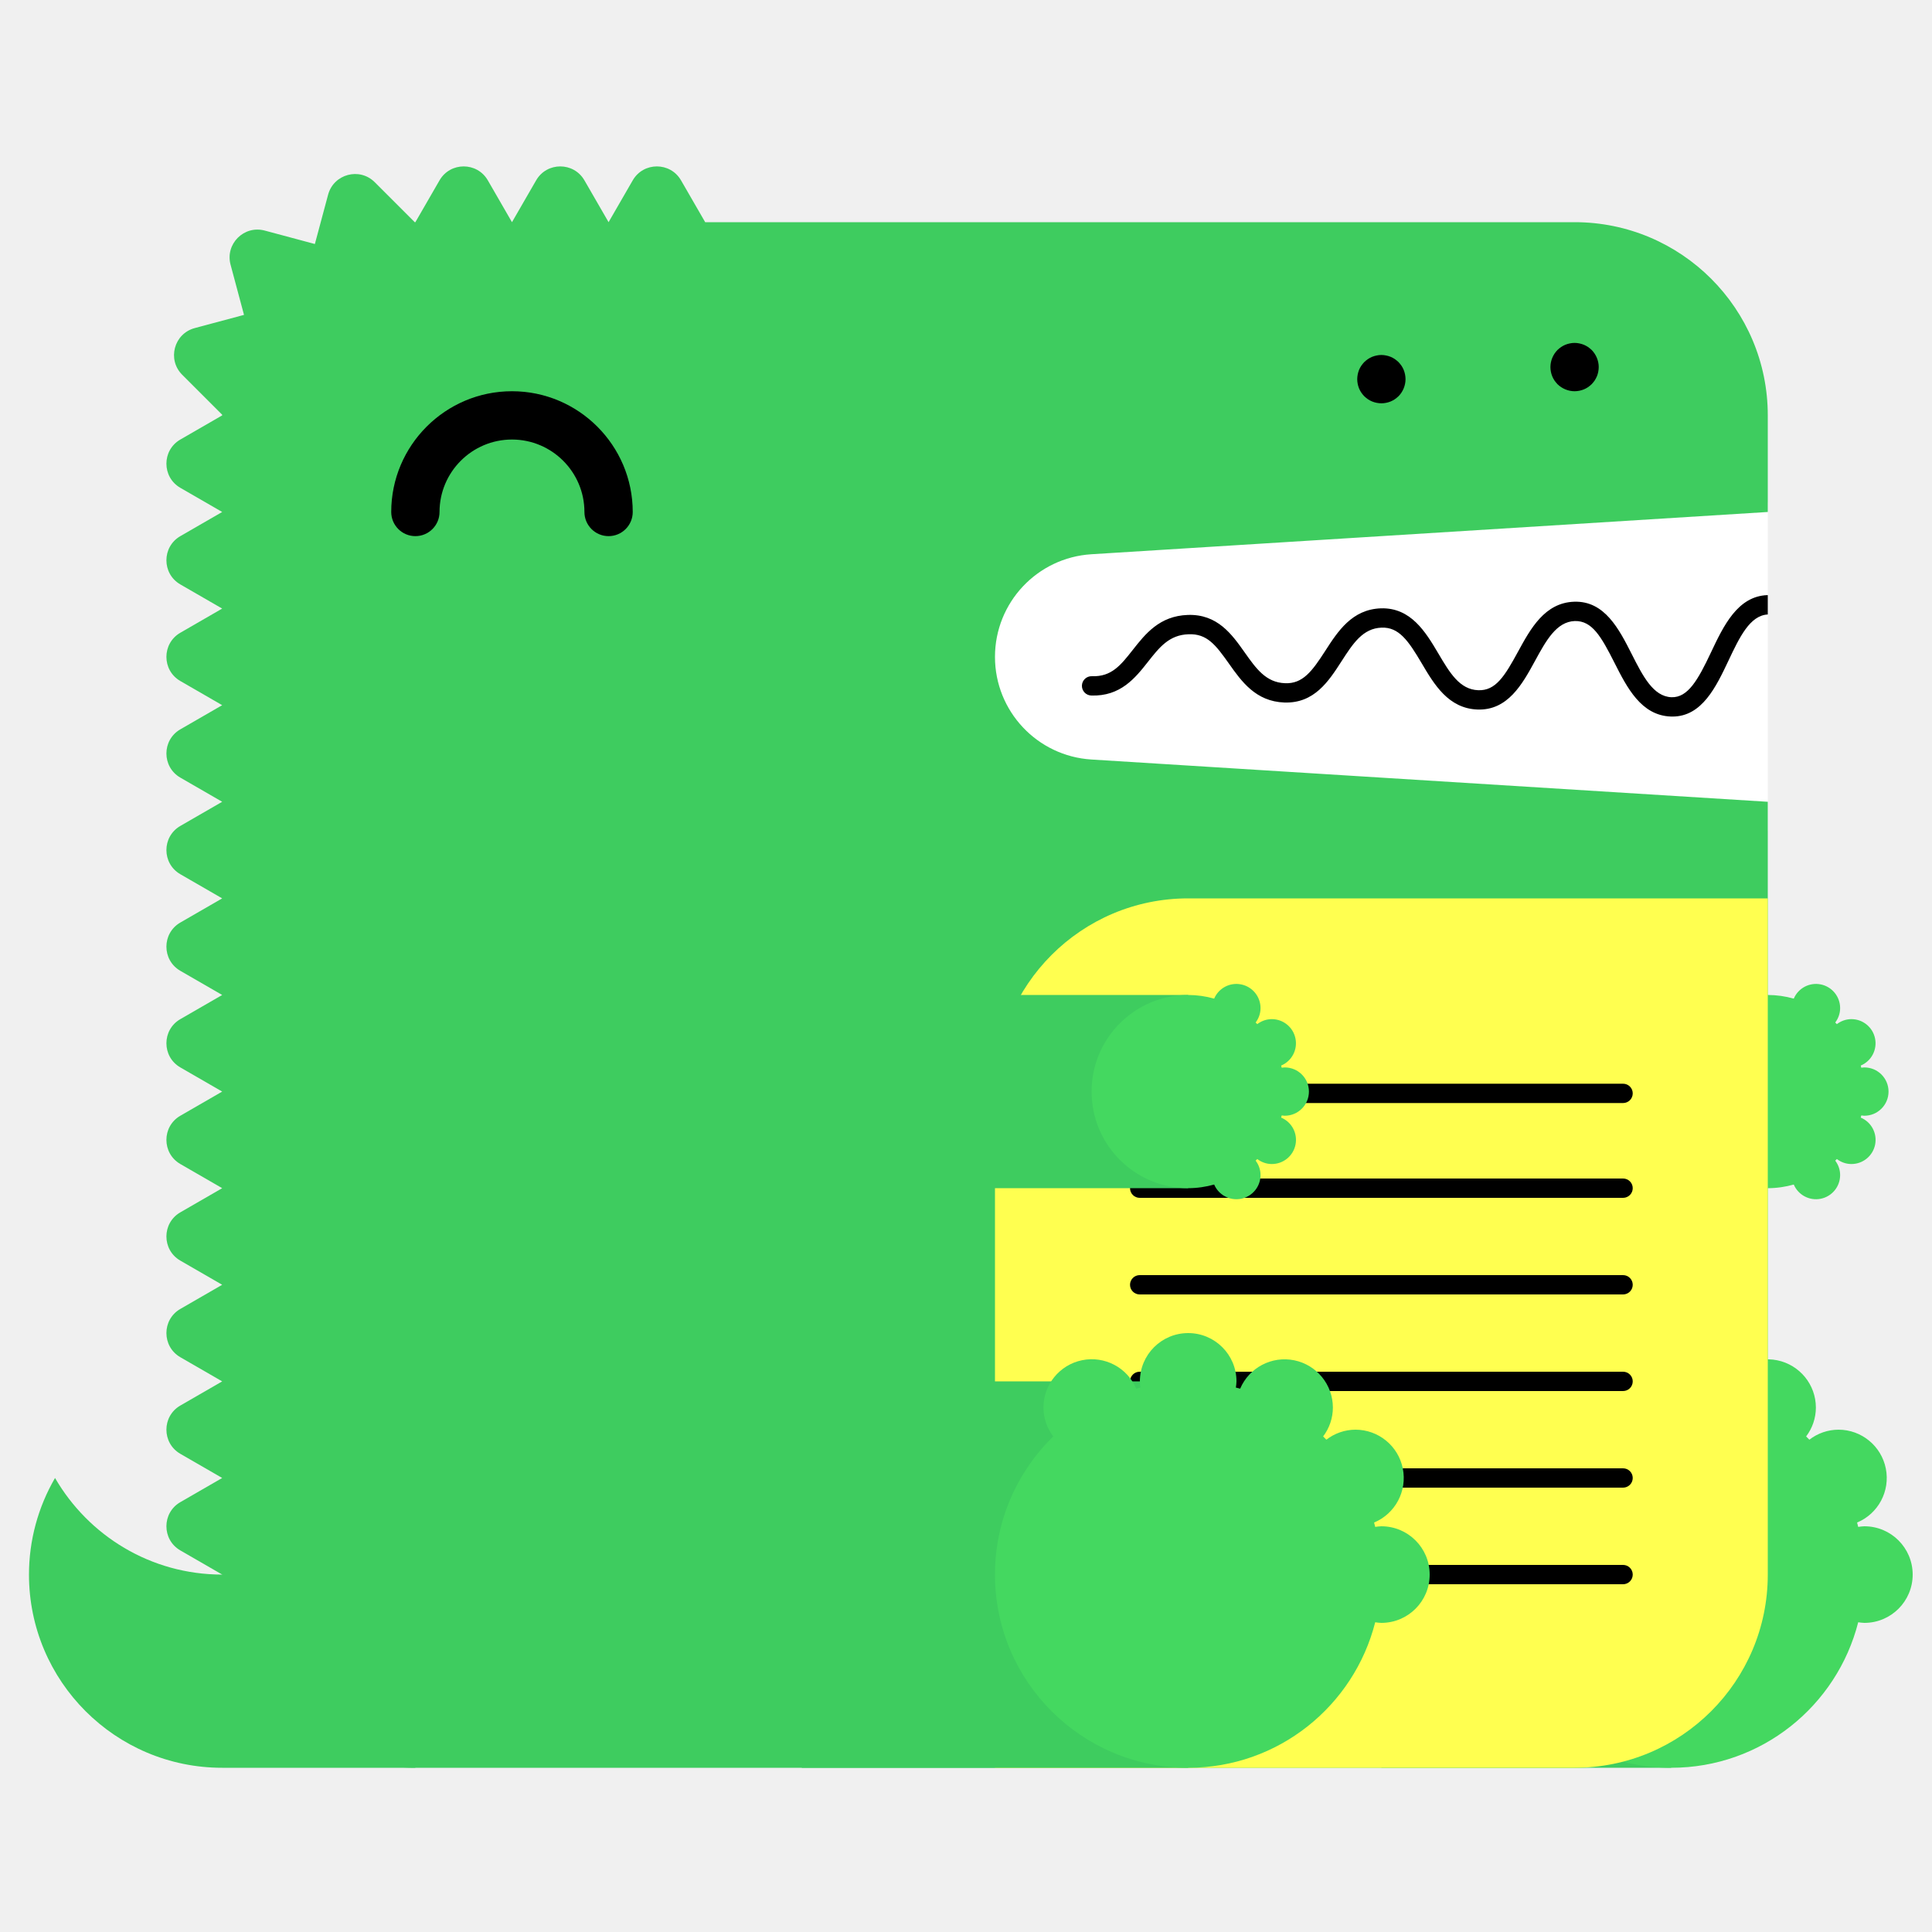
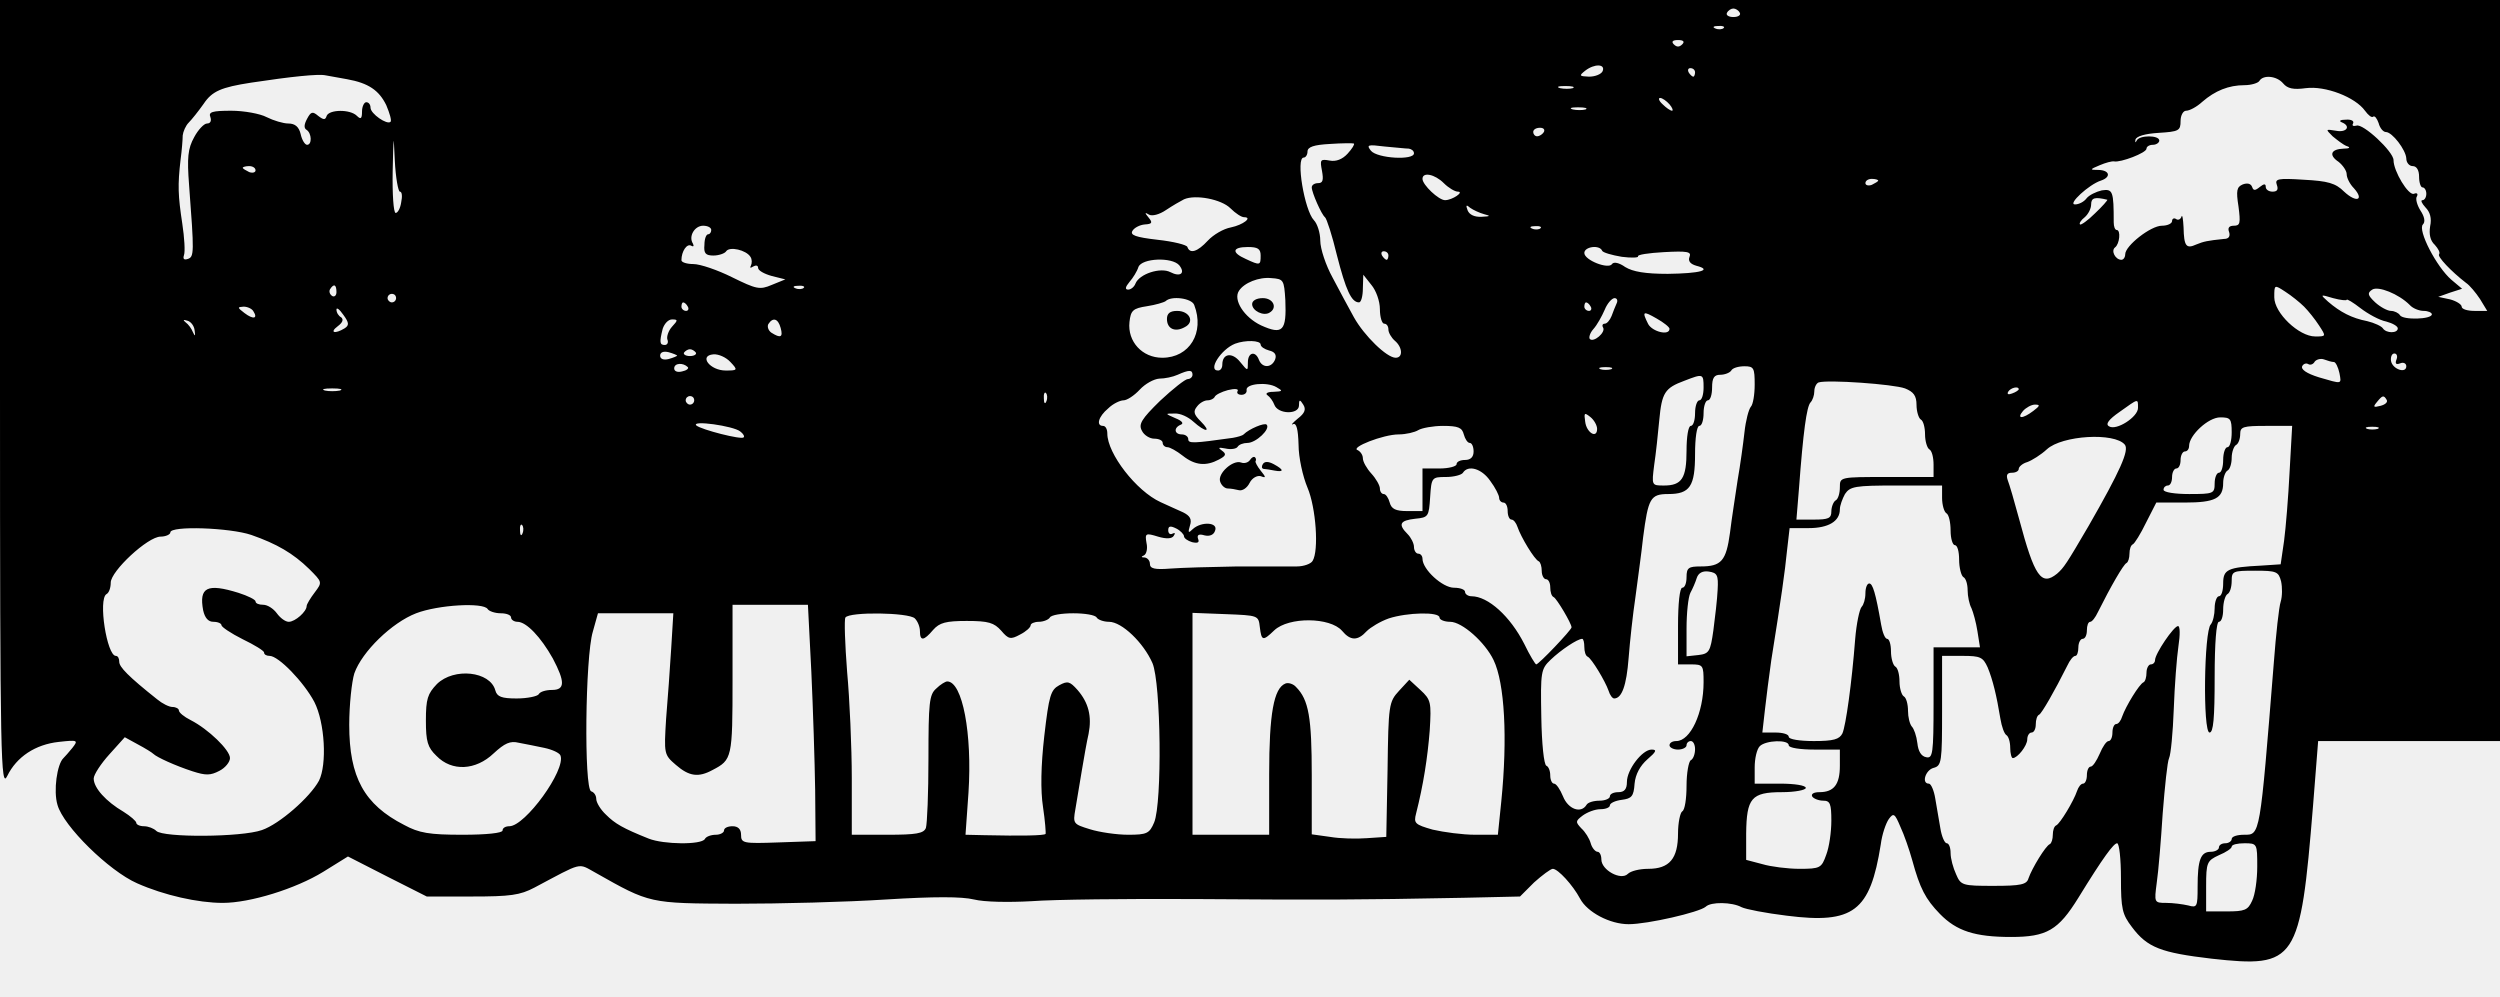
- <svg xmlns="http://www.w3.org/2000/svg" width="200" height="200" viewBox="0 0 200 200">
-   <g fill="none" fill-rule="evenodd">
-     <path fill="#FFF" d="M99 52h84v34H99z" />
-     <path d="M23 163c-7.398 0-13.843-4.027-17.303-10A19.886 19.886 0 0 0 3 163c0 11.046 8.954 20 20 20h20v-20H23z" fill="#3ECC5F" />
-     <path d="M112.98 57.376L183 53V43c0-11.046-8.954-20-20-20H73l-2.5-4.33c-1.112-1.925-3.889-1.925-5 0L63 23l-2.5-4.33c-1.111-1.925-3.889-1.925-5 0L53 23l-2.5-4.33c-1.111-1.925-3.889-1.925-5 0L43 23c-.022 0-.042.003-.065.003l-4.142-4.141c-1.57-1.571-4.252-.853-4.828 1.294l-1.369 5.104-5.192-1.392c-2.148-.575-4.111 1.389-3.535 3.536l1.39 5.193-5.102 1.367c-2.148.576-2.867 3.259-1.296 4.83l4.142 4.142c0 .021-.003.042-.003.064l-4.33 2.5c-1.925 1.111-1.925 3.889 0 5L23 53l-4.33 2.5c-1.925 1.111-1.925 3.889 0 5L23 63l-4.33 2.5c-1.925 1.111-1.925 3.889 0 5L23 73l-4.33 2.5c-1.925 1.111-1.925 3.889 0 5L23 83l-4.33 2.5c-1.925 1.111-1.925 3.889 0 5L23 93l-4.33 2.5c-1.925 1.111-1.925 3.889 0 5L23 103l-4.33 2.5c-1.925 1.111-1.925 3.889 0 5L23 113l-4.33 2.5c-1.925 1.111-1.925 3.889 0 5L23 123l-4.33 2.5c-1.925 1.111-1.925 3.889 0 5L23 133l-4.33 2.5c-1.925 1.111-1.925 3.889 0 5L23 143l-4.33 2.5c-1.925 1.111-1.925 3.889 0 5L23 153l-4.33 2.5c-1.925 1.111-1.925 3.889 0 5L23 163c0 11.046 8.954 20 20 20h120c11.046 0 20-8.954 20-20V83l-70.02-4.376A10.645 10.645 0 0 1 103 68c0-5.621 4.37-10.273 9.98-10.624" fill="#3ECC5F" />
-     <path fill="#3ECC5F" d="M143 183h30v-40h-30z" />
-     <path d="M193 158c-.219 0-.428.037-.639.064-.038-.15-.074-.301-.116-.451A5 5 0 0 0 190.32 148a4.96 4.96 0 0 0-3.016 1.036 26.531 26.531 0 0 0-.335-.336 4.955 4.955 0 0 0 1.011-2.987 5 5 0 0 0-9.599-1.959c-.148-.042-.297-.077-.445-.115.027-.211.064-.42.064-.639a5 5 0 0 0-5-5 5 5 0 0 0-5 5c0 .219.037.428.064.639-.148.038-.297.073-.445.115a4.998 4.998 0 0 0-9.599 1.959c0 1.125.384 2.151 1.011 2.987-3.717 3.632-6.031 8.693-6.031 14.3 0 11.046 8.954 20 20 20 9.339 0 17.16-6.41 19.361-15.064.211.027.42.064.639.064a5 5 0 0 0 5-5 5 5 0 0 0-5-5" fill="#44D860" />
-     <path fill="#3ECC5F" d="M153 123h30v-20h-30z" />
-     <path d="M193 115.5a2.5 2.5 0 1 0 0-5c-.109 0-.214.019-.319.032-.02-.075-.037-.15-.058-.225a2.501 2.501 0 0 0-.963-4.807c-.569 0-1.088.197-1.508.518a6.653 6.653 0 0 0-.168-.168c.314-.417.506-.931.506-1.494a2.5 2.5 0 0 0-4.8-.979A9.987 9.987 0 0 0 183 103c-5.522 0-10 4.478-10 10s4.478 10 10 10c.934 0 1.833-.138 2.69-.377a2.5 2.5 0 0 0 4.8-.979c0-.563-.192-1.077-.506-1.494.057-.055.113-.111.168-.168.42.321.939.518 1.508.518a2.5 2.5 0 0 0 .963-4.807c.021-.074.038-.15.058-.225.105.013.21.032.319.032" fill="#44D860" />
-     <path d="M63 55.5a2.5 2.5 0 0 1-2.5-2.5c0-4.136-3.364-7.5-7.5-7.5s-7.5 3.364-7.5 7.5a2.5 2.5 0 1 1-5 0c0-6.893 5.607-12.5 12.5-12.5S65.5 46.107 65.5 53a2.5 2.5 0 0 1-2.5 2.5" fill="#000" />
-     <path d="M103 183h60c11.046 0 20-8.954 20-20V93h-60c-11.046 0-20 8.954-20 20v70z" fill="#FFFF50" />
-     <path d="M168.02 124h-50.04a1 1 0 1 1 0-2h50.04a1 1 0 1 1 0 2m0 20h-50.04a1 1 0 1 1 0-2h50.04a1 1 0 1 1 0 2m0 20h-50.04a1 1 0 1 1 0-2h50.04a1 1 0 1 1 0 2m0-49.814h-50.04a1 1 0 1 1 0-2h50.04a1 1 0 1 1 0 2m0 19.814h-50.04a1 1 0 1 1 0-2h50.04a1 1 0 1 1 0 2m0 20h-50.04a1 1 0 1 1 0-2h50.04a1 1 0 1 1 0 2M183 61.611c-.012 0-.022-.006-.034-.005-3.09.105-4.552 3.196-5.842 5.923-1.346 2.85-2.387 4.703-4.093 4.647-1.889-.068-2.969-2.202-4.113-4.46-1.314-2.594-2.814-5.536-5.963-5.426-3.046.104-4.513 2.794-5.807 5.167-1.377 2.528-2.314 4.065-4.121 3.994-1.927-.07-2.951-1.805-4.136-3.813-1.321-2.236-2.848-4.75-5.936-4.664-2.994.103-4.465 2.385-5.763 4.4-1.373 2.13-2.335 3.428-4.165 3.351-1.973-.07-2.992-1.51-4.171-3.177-1.324-1.873-2.816-3.993-5.895-3.89-2.928.1-4.399 1.97-5.696 3.618-1.232 1.564-2.194 2.802-4.229 2.724a1 1 0 0 0-.072 2c3.017.101 4.545-1.8 5.872-3.487 1.177-1.496 2.193-2.787 4.193-2.855 1.926-.082 2.829 1.115 4.195 3.045 1.297 1.834 2.769 3.914 5.731 4.021 3.103.104 4.596-2.215 5.918-4.267 1.182-1.834 2.202-3.417 4.15-3.484 1.793-.067 2.769 1.35 4.145 3.681 1.297 2.197 2.766 4.686 5.787 4.796 3.125.108 4.634-2.62 5.949-5.035 1.139-2.088 2.214-4.06 4.119-4.126 1.793-.042 2.728 1.595 4.111 4.33 1.292 2.553 2.757 5.445 5.825 5.556l.169.003c3.064 0 4.518-3.075 5.805-5.794 1.139-2.41 2.217-4.68 4.067-4.773v-2z" fill="#000" />
-     <path fill="#3ECC5F" d="M83 183h40v-40H83z" />
-     <path d="M143 158c-.219 0-.428.037-.639.064-.038-.15-.074-.301-.116-.451A5 5 0 0 0 140.32 148a4.96 4.96 0 0 0-3.016 1.036 26.531 26.531 0 0 0-.335-.336 4.955 4.955 0 0 0 1.011-2.987 5 5 0 0 0-9.599-1.959c-.148-.042-.297-.077-.445-.115.027-.211.064-.42.064-.639a5 5 0 0 0-5-5 5 5 0 0 0-5 5c0 .219.037.428.064.639-.148.038-.297.073-.445.115a4.998 4.998 0 0 0-9.599 1.959c0 1.125.384 2.151 1.011 2.987-3.717 3.632-6.031 8.693-6.031 14.3 0 11.046 8.954 20 20 20 9.339 0 17.16-6.41 19.361-15.064.211.027.42.064.639.064a5 5 0 0 0 5-5 5 5 0 0 0-5-5" fill="#44D860" />
-     <path fill="#3ECC5F" d="M83 123h40v-20H83z" />
-     <path d="M133 115.5a2.5 2.5 0 1 0 0-5c-.109 0-.214.019-.319.032-.02-.075-.037-.15-.058-.225a2.501 2.501 0 0 0-.963-4.807c-.569 0-1.088.197-1.508.518a6.653 6.653 0 0 0-.168-.168c.314-.417.506-.931.506-1.494a2.5 2.5 0 0 0-4.8-.979A9.987 9.987 0 0 0 123 103c-5.522 0-10 4.478-10 10s4.478 10 10 10c.934 0 1.833-.138 2.69-.377a2.5 2.5 0 0 0 4.8-.979c0-.563-.192-1.077-.506-1.494.057-.055.113-.111.168-.168.42.321.939.518 1.508.518a2.5 2.5 0 0 0 .963-4.807c.021-.074.038-.15.058-.225.105.013.21.032.319.032" fill="#44D860" />
-     <path d="M143 41.75c-.16 0-.33-.02-.49-.05a2.52 2.52 0 0 1-.47-.14c-.15-.06-.29-.14-.431-.23-.13-.09-.259-.2-.38-.31-.109-.12-.219-.24-.309-.38s-.17-.28-.231-.43a2.619 2.619 0 0 1-.189-.96c0-.16.02-.33.05-.49.03-.16.08-.31.139-.47.061-.15.141-.29.231-.43.09-.13.2-.26.309-.38.121-.11.25-.22.38-.31.141-.09.281-.17.431-.23.149-.06.31-.11.47-.14.32-.07.65-.07.98 0 .159.03.32.08.47.14.149.06.29.14.43.23.13.09.259.2.38.31.11.12.22.25.31.38.09.14.17.28.23.43.06.16.11.31.14.47.029.16.05.33.05.49 0 .66-.271 1.31-.73 1.77-.121.11-.25.22-.38.31-.14.09-.281.17-.43.23a2.565 2.565 0 0 1-.96.19m20-1.25c-.66 0-1.3-.27-1.771-.73a3.802 3.802 0 0 1-.309-.38c-.09-.14-.17-.28-.231-.43a2.619 2.619 0 0 1-.189-.96c0-.66.27-1.3.729-1.77.121-.11.25-.22.38-.31.141-.09.281-.17.431-.23.149-.06.31-.11.47-.14.32-.07.66-.07.98 0 .159.03.32.08.47.14.149.06.29.14.43.23.13.09.259.2.38.31.459.47.73 1.11.73 1.77 0 .16-.021.33-.05.49-.03.16-.08.32-.14.47-.07.15-.14.29-.23.43-.09.13-.2.26-.31.38-.121.11-.25.22-.38.31-.14.09-.281.17-.43.23a2.565 2.565 0 0 1-.96.19" fill="#000" />
+ <svg xmlns="http://www.w3.org/2000/svg" version="1.0" width="587pt" height="234pt" viewBox="0 0 587 234" preserveAspectRatio="xMidYMid meet">
+   <g transform="translate(0,234) scale(0.1,-0.1)" fill="#000000" stroke="none">
+     <path d="M0 1413 c0 -862 2 -926 17 -895 22 45 66 74 121 80 45 5 46 4 32 -14 -8 -10 -18 -21 -21 -24 -15 -14 -24 -77 -14 -110 14 -50 121 -155 187 -184 63 -28 143 -46 201 -46 64 0 171 33 236 73 l58 36 92 -47 93 -47 106 0 c90 0 113 3 147 21 115 61 101 58 143 35 129 -73 126 -72 329 -73 104 0 262 4 353 10 114 7 178 7 207 0 24 -6 81 -7 135 -4 51 4 226 6 388 5 292 -2 371 -2 627 3 l132 3 33 33 c19 17 39 32 44 32 12 0 47 -38 64 -70 17 -32 70 -60 114 -60 45 0 166 28 181 41 12 12 62 11 84 -1 10 -5 57 -14 106 -20 157 -20 196 10 221 167 3 24 12 50 19 60 11 15 14 13 27 -18 9 -19 21 -54 28 -79 18 -66 31 -91 65 -126 39 -40 82 -54 167 -54 84 0 111 16 158 92 59 96 83 128 91 128 5 0 9 -37 9 -82 0 -72 3 -85 26 -115 36 -48 68 -60 187 -74 199 -22 208 -8 238 359 l12 152 214 0 213 0 0 870 0 870 -2935 0 -2935 0 0 -927z m4085 897 c3 -5 -3 -10 -15 -10 -12 0 -18 5 -15 10 3 6 10 10 15 10 5 0 12 -4 15 -10z m-38 -36 c-3 -3 -12 -4 -19 -1 -8 3 -5 6 6 6 11 1 17 -2 13 -5z m-97 -38 c-7 -7 -13 -7 -20 0 -6 6 -3 10 10 10 13 0 16 -4 10 -10z m-187 -63 c-3 -7 -17 -13 -32 -13 -23 1 -24 2 -9 14 22 17 48 16 41 -1z m217 -3 c0 -5 -2 -10 -4 -10 -3 0 -8 5 -11 10 -3 6 -1 10 4 10 6 0 11 -4 11 -10z m-3165 -16 c50 -9 75 -26 92 -61 8 -19 13 -36 10 -39 -8 -8 -47 19 -47 33 0 7 -4 13 -10 13 -5 0 -10 -10 -10 -22 0 -17 -3 -19 -12 -10 -16 16 -65 15 -71 0 -3 -10 -7 -10 -20 0 -13 11 -17 10 -26 -7 -7 -13 -8 -22 -1 -26 12 -8 13 -35 1 -35 -5 0 -12 11 -15 25 -4 17 -13 25 -29 25 -12 0 -35 7 -51 15 -15 8 -53 15 -83 15 -45 0 -54 -3 -49 -15 3 -9 0 -15 -8 -15 -7 0 -21 -15 -30 -32 -15 -27 -17 -48 -12 -113 12 -159 12 -168 -3 -173 -9 -3 -12 0 -9 9 3 8 1 41 -4 74 -10 66 -11 90 -4 150 3 22 5 48 5 57 1 9 7 23 14 30 7 7 23 27 35 44 20 30 41 39 112 50 93 14 158 21 175 17 11 -2 34 -6 50 -9z m4546 -10 c10 -12 24 -15 53 -11 46 6 116 -21 139 -53 8 -11 16 -17 19 -14 4 3 9 -4 13 -15 3 -12 11 -21 17 -21 15 0 47 -42 48 -62 0 -10 7 -18 15 -18 9 0 15 -9 15 -25 0 -14 4 -25 8 -25 5 0 9 -7 9 -15 0 -8 -4 -15 -9 -15 -5 0 -2 -7 7 -17 11 -11 15 -26 11 -44 -3 -19 0 -34 11 -44 8 -9 13 -18 10 -22 -5 -5 28 -40 63 -67 9 -6 23 -23 33 -38 l17 -28 -30 0 c-16 0 -30 4 -30 10 0 5 -12 13 -27 17 l-28 6 28 10 28 9 -25 21 c-35 30 -80 117 -67 130 6 6 4 18 -6 33 -8 13 -12 28 -8 33 3 6 0 9 -7 6 -13 -5 -48 53 -48 79 0 20 -72 87 -87 81 -8 -2 -11 0 -8 5 3 6 -4 10 -17 9 -13 0 -17 -3 -10 -6 23 -9 12 -25 -13 -20 -25 4 -25 4 -8 -13 11 -9 25 -20 33 -23 10 -3 7 -6 -7 -6 -30 -1 -36 -15 -12 -31 10 -8 19 -21 19 -29 0 -8 7 -23 17 -33 25 -28 6 -35 -23 -8 -20 20 -38 25 -95 28 -61 4 -68 2 -63 -12 4 -11 1 -16 -10 -16 -9 0 -16 5 -16 11 0 8 -4 8 -14 0 -11 -9 -15 -9 -18 0 -3 8 -11 10 -22 6 -14 -6 -16 -14 -10 -52 5 -39 4 -45 -11 -45 -11 0 -15 -5 -11 -15 3 -10 -1 -16 -12 -16 -39 -4 -48 -6 -65 -13 -24 -11 -29 -4 -30 40 -1 20 -3 32 -5 25 -2 -6 -8 -9 -13 -5 -5 3 -9 0 -9 -5 0 -6 -11 -11 -24 -11 -26 0 -86 -47 -86 -67 0 -7 -4 -13 -9 -13 -14 0 -25 21 -15 29 11 8 14 41 4 41 -4 0 -7 8 -7 18 0 73 -2 79 -28 75 -13 -3 -30 -11 -36 -19 -6 -8 -18 -14 -27 -14 -18 0 33 47 61 56 24 8 21 24 -5 25 -22 0 -22 1 2 11 14 6 29 10 34 9 15 -3 76 20 76 30 0 5 7 9 15 9 8 0 15 5 15 10 0 13 -47 13 -53 0 -3 -6 -4 -5 -3 2 2 8 22 14 54 16 48 3 52 5 52 28 0 13 6 24 13 24 8 0 25 9 38 21 30 26 62 39 99 39 16 0 32 5 35 10 9 15 41 12 56 -6z m-1668 -11 c-7 -2 -21 -2 -30 0 -10 3 -4 5 12 5 17 0 24 -2 18 -5z m227 -38 c7 -8 9 -15 6 -15 -4 0 -14 7 -22 15 -9 8 -11 15 -6 15 5 0 15 -7 22 -15z m-197 -12 c-7 -2 -21 -2 -30 0 -10 3 -4 5 12 5 17 0 24 -2 18 -5z m-98 -53 c-3 -5 -10 -10 -16 -10 -5 0 -9 5 -9 10 0 6 7 10 16 10 8 0 12 -4 9 -10z m-2686 -140 c5 0 6 -11 3 -25 -2 -14 -8 -25 -13 -25 -5 0 -8 44 -7 98 2 88 2 91 5 25 2 -40 8 -73 12 -73z m2225 89 c-12 -13 -27 -19 -42 -16 -22 4 -23 2 -18 -24 4 -22 2 -29 -9 -29 -8 0 -15 -4 -15 -10 0 -12 23 -64 31 -70 4 -3 17 -43 28 -89 21 -82 34 -111 52 -111 5 0 9 15 9 33 l1 32 19 -24 c11 -13 20 -38 20 -57 0 -19 5 -34 10 -34 6 0 10 -6 10 -14 0 -7 7 -19 15 -26 18 -15 20 -40 2 -40 -21 0 -74 52 -98 95 -12 22 -35 64 -50 93 -16 29 -29 68 -29 87 0 18 -7 40 -15 48 -22 23 -43 147 -24 147 5 0 9 7 9 14 0 11 15 16 53 18 28 2 54 2 56 1 2 -2 -4 -12 -15 -24z m144 12 c6 -1 12 -5 12 -11 0 -17 -86 -12 -101 6 -11 14 -8 15 32 10 24 -2 50 -5 57 -5z m-2708 -51 c0 -5 -7 -7 -15 -4 -8 4 -15 8 -15 10 0 2 7 4 15 4 8 0 15 -4 15 -10z m2790 -30 c11 -11 26 -20 33 -20 16 0 -13 -20 -30 -20 -15 0 -53 36 -53 50 0 17 29 11 50 -10z m1020 6 c0 -2 -7 -6 -15 -10 -8 -3 -15 -1 -15 4 0 6 7 10 15 10 8 0 15 -2 15 -4z m-1521 -65 c12 -12 26 -21 32 -21 21 0 -2 -18 -31 -24 -17 -3 -41 -17 -54 -31 -24 -26 -42 -32 -48 -15 -1 5 -33 13 -70 17 -52 6 -65 11 -59 21 4 7 17 14 29 15 17 1 19 4 9 16 -10 12 -9 13 1 7 7 -4 24 0 40 11 15 10 34 21 42 25 27 12 88 0 109 -21z m2059 20 c1 -1 -11 -15 -29 -32 -17 -17 -33 -28 -35 -26 -3 2 2 10 11 17 8 7 15 20 15 30 0 16 9 18 38 11z m-1463 -34 c16 -4 14 -5 -6 -6 -17 -1 -29 5 -33 15 -5 13 -3 14 6 6 7 -5 22 -12 33 -15z m-1815 -37 c0 -5 -3 -10 -7 -10 -5 0 -9 -11 -9 -25 -2 -20 3 -25 21 -25 13 0 27 5 30 10 8 12 47 3 57 -13 4 -6 4 -15 1 -21 -3 -5 -1 -6 5 -2 7 4 12 3 12 -3 0 -6 14 -14 32 -19 l32 -8 -32 -13 c-28 -12 -36 -10 -93 18 -34 17 -75 31 -91 31 -15 0 -28 4 -28 9 0 21 13 40 23 34 5 -3 7 -1 4 5 -11 17 4 42 24 42 10 0 19 -4 19 -10z m1947 4 c-3 -3 -12 -4 -19 -1 -8 3 -5 6 6 6 11 1 17 -2 13 -5z m-657 -64 c0 -23 -1 -24 -35 -8 -34 15 -32 28 5 28 23 0 30 -4 30 -20z m802 11 c2 -4 22 -10 46 -14 23 -3 40 -2 38 1 -2 4 25 8 61 10 55 3 65 1 60 -11 -4 -10 2 -17 16 -21 39 -10 9 -18 -67 -19 -53 0 -82 5 -100 16 -14 10 -27 13 -31 7 -8 -13 -65 9 -65 26 0 15 36 20 42 5z m-502 -11 c0 -5 -2 -10 -4 -10 -3 0 -8 5 -11 10 -3 6 -1 10 4 10 6 0 11 -4 11 -10z m-491 -23 c15 -19 2 -28 -21 -16 -23 12 -73 -4 -82 -27 -3 -8 -11 -14 -17 -14 -8 0 -7 6 3 18 8 9 18 25 21 35 8 21 79 24 96 4z m249 -82 c3 -72 -6 -82 -57 -59 -40 19 -66 60 -52 81 12 19 47 33 76 30 29 -2 30 -4 33 -52z m-2228 19 c0 -8 -5 -12 -10 -9 -6 4 -8 11 -5 16 9 14 15 11 15 -7z m1097 10 c-3 -3 -12 -4 -19 -1 -8 3 -5 6 6 6 11 1 17 -2 13 -5z m3523 -44 c10 -10 26 -30 35 -44 17 -26 17 -26 -9 -26 -38 0 -96 55 -96 92 0 30 0 30 26 13 14 -9 34 -25 44 -35z m248 4 c7 -8 22 -14 33 -14 10 0 19 -4 19 -8 0 -12 -68 -14 -75 -2 -3 5 -13 10 -21 10 -8 0 -25 9 -37 20 -18 17 -19 22 -7 30 14 9 62 -10 88 -36z m-4728 16 c0 -5 -4 -10 -10 -10 -5 0 -10 5 -10 10 0 6 5 10 10 10 6 0 10 -4 10 -10z m4580 -4 c0 3 15 -6 33 -20 17 -13 44 -28 60 -31 15 -4 27 -11 27 -16 0 -12 -27 -12 -35 0 -3 5 -20 13 -37 17 -36 7 -63 21 -92 46 -19 17 -18 17 12 8 18 -5 32 -6 32 -4z m-2706 -12 c25 -65 -11 -124 -75 -124 -47 0 -82 38 -77 84 3 27 8 32 41 37 20 3 40 9 44 12 13 13 61 7 67 -9z m992 4 c-3 -7 -9 -21 -12 -30 -4 -10 -11 -18 -16 -18 -5 0 -7 -4 -4 -9 7 -11 -22 -36 -31 -27 -3 3 0 14 8 23 9 10 20 30 27 46 6 15 17 27 23 27 6 0 8 -6 5 -12z m-2181 -8 c3 -5 1 -10 -4 -10 -6 0 -11 5 -11 10 0 6 2 10 4 10 3 0 8 -4 11 -10z m2120 0 c3 -5 1 -10 -4 -10 -6 0 -11 5 -11 10 0 6 2 10 4 10 3 0 8 -4 11 -10z m-3140 -11 c11 -17 0 -20 -21 -4 -17 13 -17 14 -2 15 9 0 20 -5 23 -11z m214 -40 c-23 -14 -36 -10 -16 5 12 9 14 16 8 21 -6 3 -11 11 -11 18 0 6 7 1 16 -12 14 -19 14 -25 3 -32z m3111 -1 c0 -17 -40 -7 -50 11 -15 30 -13 32 20 13 16 -9 30 -20 30 -24z m-3463 -4 c2 -13 1 -15 -4 -4 -3 8 -11 19 -17 23 -7 6 -6 7 4 4 8 -2 16 -12 17 -23z m1121 9 c-9 -10 -13 -24 -11 -30 3 -7 0 -13 -6 -13 -12 0 -13 6 -5 38 4 12 13 22 22 22 14 0 14 -2 0 -17z m255 -3 c6 -22 0 -25 -22 -11 -7 5 -10 14 -7 20 11 17 23 13 29 -9z m1127 -39 c0 -5 9 -11 20 -14 13 -3 18 -10 14 -21 -8 -20 -30 -21 -38 -1 -8 22 -26 18 -26 -6 0 -21 0 -21 -18 1 -19 24 -42 20 -42 -6 0 -8 -4 -14 -10 -14 -25 0 7 50 40 63 24 9 60 8 60 -2z m-1370 -26 c0 -1 -9 -5 -20 -8 -12 -3 -20 0 -20 8 0 8 8 11 20 8 11 -3 20 -7 20 -8z m44 7 c2 -4 -4 -8 -14 -8 -10 0 -16 4 -14 8 3 4 9 8 14 8 5 0 11 -4 14 -8z m81 -22 c18 -19 17 -20 -11 -20 -37 0 -64 35 -29 38 12 1 30 -7 40 -18z m3912 6 c-4 -10 -1 -13 9 -9 7 3 14 0 14 -7 0 -18 -33 -7 -36 13 -1 9 2 17 8 17 6 0 8 -7 5 -14z m-147 -6 c4 0 10 -12 13 -26 5 -27 7 -26 -48 -10 -29 9 -44 19 -39 27 3 5 9 7 14 4 5 -3 12 0 15 6 4 5 14 8 22 5 8 -3 18 -6 23 -6z m-3865 -12 c3 -3 -3 -8 -13 -10 -11 -3 -19 0 -19 7 0 13 21 14 32 3z m2168 -5 c-7 -2 -19 -2 -25 0 -7 3 -2 5 12 5 14 0 19 -2 13 -5z m337 -36 c0 -24 -4 -47 -9 -52 -5 -6 -12 -32 -15 -60 -3 -27 -10 -78 -16 -112 -5 -35 -14 -90 -18 -124 -9 -66 -20 -79 -69 -79 -28 0 -33 -3 -33 -25 0 -14 -4 -25 -10 -25 -6 0 -10 -37 -10 -90 l0 -90 30 0 c29 0 30 -2 30 -42 0 -72 -31 -138 -64 -138 -9 0 -16 -4 -16 -10 0 -5 9 -10 20 -10 11 0 20 5 20 10 0 6 5 10 10 10 6 0 10 -9 10 -19 0 -11 -4 -23 -10 -26 -5 -3 -10 -30 -10 -60 0 -30 -4 -57 -10 -60 -5 -3 -10 -27 -10 -52 0 -59 -20 -83 -70 -83 -20 0 -41 -5 -48 -12 -16 -16 -62 9 -62 34 0 10 -4 18 -9 18 -5 0 -13 9 -16 20 -3 11 -13 27 -22 35 -14 15 -14 17 3 30 11 8 29 15 42 15 12 0 22 4 22 9 0 5 12 11 28 13 23 3 28 8 30 38 2 22 13 42 30 57 21 18 23 23 10 23 -22 0 -58 -47 -58 -76 0 -17 -6 -24 -20 -24 -11 0 -20 -4 -20 -10 0 -5 -11 -10 -24 -10 -14 0 -28 -4 -31 -10 -13 -21 -43 -10 -55 20 -7 17 -16 30 -21 30 -5 0 -9 9 -9 19 0 11 -4 21 -9 23 -6 2 -11 53 -12 114 -2 107 -1 113 22 135 24 23 63 49 74 49 3 0 5 -9 5 -19 0 -11 3 -21 8 -23 9 -4 41 -57 49 -80 3 -10 9 -18 13 -18 18 0 29 30 34 95 3 39 10 103 16 143 5 39 14 102 18 140 12 92 17 102 59 102 51 0 63 18 63 94 0 37 4 66 10 66 6 0 10 14 10 30 0 17 5 30 10 30 6 0 10 14 10 30 0 23 5 30 19 30 11 0 23 5 26 10 3 6 17 10 31 10 22 0 24 -4 24 -43z m-1320 23 c0 -5 -5 -10 -11 -10 -6 0 -35 -23 -65 -51 -44 -43 -51 -55 -43 -70 5 -11 19 -19 29 -19 11 0 20 -4 20 -10 0 -5 5 -10 11 -10 6 0 22 -9 36 -20 29 -23 55 -25 85 -9 17 9 18 13 7 21 -10 7 -8 8 8 5 13 -3 26 -1 29 4 3 5 13 9 23 9 20 0 55 33 45 43 -5 5 -41 -10 -54 -23 -3 -3 -14 -6 -25 -8 -93 -13 -105 -14 -105 -3 0 6 -7 11 -15 11 -18 0 -20 16 -2 23 7 3 2 9 -13 15 -25 11 -25 11 -2 11 13 1 32 -8 44 -19 29 -26 44 -26 17 1 -16 16 -18 23 -8 35 6 8 17 14 24 14 8 0 15 4 17 8 2 5 16 12 31 16 16 4 26 3 23 -2 -3 -5 1 -9 9 -9 8 0 13 5 12 11 -3 15 48 20 70 7 16 -9 15 -10 -7 -11 -14 0 -20 -4 -14 -8 6 -4 13 -14 16 -22 8 -23 58 -24 58 -2 0 14 2 15 10 2 7 -11 4 -20 -13 -33 -12 -10 -17 -16 -11 -13 8 4 12 -12 13 -48 0 -30 10 -75 21 -101 20 -47 27 -148 12 -172 -4 -7 -21 -13 -37 -13 -17 0 -79 0 -140 0 -60 -1 -131 -3 -157 -5 -37 -3 -48 0 -48 11 0 8 -6 14 -12 15 -9 0 -9 2 -2 5 6 3 9 16 6 29 -4 23 -2 24 27 15 20 -6 33 -5 37 2 4 6 3 8 -3 5 -5 -3 -10 0 -10 8 0 10 5 11 19 4 10 -5 18 -14 18 -18 0 -5 9 -11 19 -14 13 -3 18 -1 14 8 -3 9 2 12 15 8 12 -3 22 1 25 11 8 20 -32 22 -52 4 -11 -11 -12 -9 -7 8 5 15 0 23 -16 31 -13 6 -36 16 -53 24 -57 26 -125 114 -125 161 0 10 -4 18 -10 18 -17 0 -11 22 12 41 11 11 28 19 36 19 8 0 25 11 38 25 13 14 33 25 46 26 13 0 32 4 43 9 27 12 35 12 35 0z m1200 -30 c0 -16 -4 -30 -10 -30 -5 0 -10 -13 -10 -30 0 -16 -4 -30 -10 -30 -6 0 -10 -26 -10 -58 0 -65 -11 -82 -53 -82 -29 0 -29 0 -23 48 4 26 9 74 12 106 6 64 13 75 59 92 44 17 45 17 45 -16z m473 -2 c20 -8 27 -17 27 -39 0 -15 5 -31 10 -34 6 -3 10 -19 10 -35 0 -16 5 -32 10 -35 6 -3 10 -19 10 -36 l0 -29 -110 0 c-110 0 -110 0 -110 -24 0 -14 -4 -28 -10 -31 -5 -3 -10 -15 -10 -26 0 -16 -7 -19 -41 -19 l-41 0 6 73 c10 134 18 192 27 202 5 5 9 17 9 26 0 10 5 19 10 21 21 7 176 -4 203 -14z m-3675 -5 c-10 -2 -26 -2 -35 0 -10 3 -2 5 17 5 19 0 27 -2 18 -5z m3942 3 c0 -2 -7 -7 -16 -10 -8 -3 -12 -2 -9 4 6 10 25 14 25 6z m-2283 -28 c-3 -8 -6 -5 -6 6 -1 11 2 17 5 13 3 -3 4 -12 1 -19z m-827 2 c0 -5 -4 -10 -10 -10 -5 0 -10 5 -10 10 0 6 5 10 10 10 6 0 10 -4 10 -10z m3974 1 c3 -5 -3 -11 -15 -14 -16 -4 -18 -3 -8 9 13 16 16 17 23 5z m-584 -19 c0 -21 -51 -54 -68 -43 -9 5 -1 16 25 34 45 32 43 32 43 9z m-246 -7 c-25 -19 -40 -19 -24 0 7 8 20 15 28 15 13 0 12 -3 -4 -15z m-1024 -42 c0 -24 -25 -9 -28 17 -3 21 -2 22 12 11 9 -7 16 -20 16 -28z m1490 -8 c0 -19 -4 -35 -10 -35 -5 0 -10 -13 -10 -30 0 -16 -4 -30 -10 -30 -5 0 -10 -11 -10 -25 0 -24 -3 -25 -60 -25 -33 0 -60 4 -60 10 0 6 5 10 10 10 6 0 10 9 10 20 0 11 5 20 10 20 6 0 10 9 10 20 0 11 5 20 10 20 6 0 10 6 10 13 0 25 45 67 73 67 24 0 27 -3 27 -35z m-3502 2 c7 -5 11 -12 8 -14 -5 -6 -99 18 -111 28 -13 13 87 -1 103 -14z m1699 -7 c3 -11 9 -20 14 -20 5 0 9 -9 9 -20 0 -13 -7 -20 -20 -20 -11 0 -20 -4 -20 -10 0 -5 -18 -10 -40 -10 l-40 0 0 -50 0 -50 -36 0 c-27 0 -37 5 -41 20 -3 11 -9 20 -14 20 -5 0 -9 6 -9 13 0 7 -9 23 -20 35 -11 12 -20 28 -20 36 0 8 -6 16 -12 19 -19 6 60 37 96 37 17 0 38 5 46 10 8 5 35 10 58 10 36 0 45 -4 49 -20z m1939 -87 c-3 -60 -9 -133 -13 -163 l-8 -55 -45 -3 c-80 -4 -90 -9 -90 -42 0 -17 -4 -30 -10 -30 -5 0 -10 -13 -10 -28 0 -15 -4 -32 -9 -38 -16 -15 -19 -254 -3 -254 9 0 12 33 12 130 0 80 4 130 10 130 6 0 10 13 10 29 0 17 5 33 10 36 6 3 10 17 10 31 0 23 3 24 55 24 50 0 55 -2 61 -25 3 -14 3 -35 -1 -48 -4 -12 -11 -76 -16 -142 -33 -411 -32 -405 -70 -405 -16 0 -29 -4 -29 -10 0 -5 -7 -10 -15 -10 -8 0 -15 -4 -15 -10 0 -5 -9 -10 -19 -10 -24 0 -31 -19 -31 -82 0 -47 -1 -50 -22 -44 -13 3 -36 6 -52 6 -28 0 -28 1 -22 47 4 27 10 100 14 163 5 63 11 122 15 130 4 8 9 60 11 115 2 55 7 121 11 148 4 26 4 47 -1 47 -10 0 -54 -65 -54 -80 0 -5 -4 -10 -10 -10 -5 0 -10 -9 -10 -19 0 -11 -3 -21 -7 -23 -10 -4 -42 -57 -50 -80 -3 -10 -9 -18 -14 -18 -5 0 -9 -9 -9 -20 0 -11 -4 -20 -9 -20 -5 0 -14 -13 -21 -30 -7 -16 -16 -30 -21 -30 -5 0 -9 -9 -9 -20 0 -11 -4 -20 -9 -20 -5 0 -11 -8 -14 -17 -8 -24 -40 -77 -49 -81 -5 -2 -8 -12 -8 -22 0 -10 -3 -20 -7 -22 -10 -4 -42 -57 -50 -80 -4 -15 -18 -18 -82 -18 -73 0 -77 1 -88 27 -7 15 -13 37 -13 50 0 13 -4 23 -9 23 -5 0 -12 16 -15 35 -3 19 -9 51 -12 70 -3 19 -10 35 -15 35 -18 0 -8 32 11 37 19 5 20 14 20 134 l0 129 48 0 c42 0 48 -3 59 -27 12 -29 21 -66 30 -121 3 -18 9 -35 14 -38 5 -3 9 -16 9 -30 0 -13 3 -24 6 -24 11 0 34 29 34 44 0 9 5 16 10 16 6 0 10 9 10 19 0 11 3 21 8 23 6 3 36 55 66 115 6 13 14 23 19 23 4 0 7 9 7 20 0 11 5 20 10 20 6 0 10 9 10 20 0 11 3 20 8 20 4 0 12 10 18 23 30 60 60 112 67 115 4 2 7 12 7 22 0 10 3 20 8 22 4 2 18 24 31 51 l24 47 67 0 c71 0 90 10 90 46 0 13 5 26 10 29 6 3 10 17 10 30 0 13 5 27 10 30 6 3 10 15 10 26 0 17 7 19 61 19 l61 0 -6 -107z m207 100 c-7 -2 -19 -2 -25 0 -7 3 -2 5 12 5 14 0 19 -2 13 -5z m-594 -37 c11 -13 -11 -62 -85 -191 -52 -89 -58 -98 -74 -112 -37 -30 -53 -7 -89 128 -11 41 -23 82 -27 92 -4 12 -1 17 10 17 9 0 16 4 16 9 0 5 9 13 20 16 11 4 32 17 46 30 36 33 159 40 183 11z m-1490 -85 c12 -16 21 -34 21 -40 0 -6 5 -11 10 -11 6 0 10 -9 10 -20 0 -11 4 -20 9 -20 5 0 11 -8 14 -17 8 -24 40 -77 50 -81 4 -2 7 -12 7 -23 0 -10 5 -19 10 -19 6 0 10 -9 10 -19 0 -11 3 -21 8 -23 7 -3 42 -62 42 -71 0 -6 -77 -87 -83 -87 -2 0 -15 21 -28 48 -33 65 -85 112 -124 112 -8 0 -15 5 -15 10 0 6 -12 10 -26 10 -27 0 -74 43 -74 68 0 6 -4 12 -10 12 -5 0 -10 7 -10 16 0 8 -7 22 -15 30 -23 23 -18 32 18 36 31 3 32 5 35 51 3 46 4 47 37 47 19 0 37 5 40 10 12 19 44 10 64 -19z m1061 -40 c0 -17 5 -33 10 -36 6 -3 10 -22 10 -41 0 -19 5 -34 10 -34 6 0 10 -15 10 -34 0 -19 5 -38 10 -41 6 -3 10 -17 10 -31 0 -14 4 -33 9 -42 4 -9 11 -34 14 -54 l6 -38 -55 0 -54 0 0 -131 c0 -119 -2 -130 -17 -127 -12 2 -19 14 -21 33 -2 17 -8 34 -13 39 -5 6 -9 22 -9 37 0 15 -4 31 -10 34 -5 3 -10 19 -10 35 0 16 -4 32 -10 35 -5 3 -10 19 -10 36 0 16 -4 29 -9 29 -5 0 -11 15 -14 33 -13 75 -20 97 -28 97 -5 0 -9 -10 -9 -23 0 -13 -4 -27 -9 -32 -5 -6 -12 -39 -15 -75 -8 -104 -22 -204 -30 -222 -7 -14 -21 -18 -67 -18 -33 0 -59 4 -59 10 0 6 -14 10 -31 10 l-31 0 6 53 c3 28 10 81 15 117 23 144 32 207 37 258 l6 52 45 0 c46 0 73 16 73 44 0 9 6 25 12 36 12 18 24 20 120 20 l108 0 0 -29z m-3333 -83 c-3 -8 -6 -5 -6 6 -1 11 2 17 5 13 3 -3 4 -12 1 -19z m-637 -4 c60 -21 98 -43 136 -80 31 -31 31 -31 13 -55 -10 -13 -19 -28 -19 -32 0 -13 -27 -37 -42 -37 -8 0 -20 9 -28 20 -8 11 -22 20 -32 20 -10 0 -18 3 -18 8 0 4 -18 13 -40 20 -74 23 -93 13 -83 -41 4 -18 12 -27 24 -27 11 0 19 -4 19 -8 0 -4 22 -19 50 -33 27 -13 50 -27 50 -31 0 -5 6 -8 13 -8 21 0 80 -61 105 -108 25 -49 30 -147 11 -185 -21 -39 -93 -102 -134 -116 -48 -17 -232 -18 -248 -2 -6 6 -19 11 -29 11 -10 0 -18 4 -18 8 0 4 -14 16 -30 26 -41 24 -70 56 -70 78 0 9 17 35 37 57 l36 40 31 -17 c17 -9 33 -19 36 -22 8 -8 52 -28 92 -41 31 -10 42 -10 63 1 14 7 25 21 25 30 0 19 -51 68 -92 89 -16 8 -28 18 -28 23 0 4 -7 8 -15 8 -8 0 -24 8 -36 18 -68 54 -89 76 -89 88 0 8 -3 14 -8 14 -21 0 -42 133 -22 145 6 3 10 15 10 27 0 27 87 108 117 108 12 0 23 5 23 10 0 16 140 11 190 -6z m3443 -129 c-1 -22 -6 -65 -10 -95 -7 -50 -10 -55 -35 -58 l-28 -3 0 65 c0 37 4 74 9 84 5 9 12 25 15 35 4 12 14 17 28 15 20 -3 23 -8 21 -43z m-2888 -45 c3 -5 17 -10 31 -10 13 0 24 -4 24 -10 0 -5 7 -10 15 -10 21 0 55 -36 83 -86 29 -55 29 -74 -2 -74 -14 0 -28 -4 -31 -10 -3 -5 -27 -10 -52 -10 -35 0 -46 4 -50 19 -12 45 -97 54 -137 15 -22 -23 -26 -35 -26 -86 0 -49 4 -63 25 -83 36 -37 92 -34 134 6 26 24 39 30 59 25 15 -3 42 -8 60 -12 19 -4 36 -12 38 -18 13 -34 -83 -166 -120 -166 -9 0 -16 -4 -16 -10 0 -6 -38 -10 -94 -10 -78 0 -102 4 -137 23 -94 48 -129 112 -129 235 0 47 6 102 12 121 18 51 88 119 145 141 52 20 158 26 168 10z m760 -147 c4 -87 8 -212 9 -278 l1 -120 -87 -3 c-83 -3 -88 -2 -88 18 0 13 -7 20 -20 20 -11 0 -20 -4 -20 -10 0 -5 -9 -10 -19 -10 -11 0 -23 -4 -26 -10 -8 -14 -97 -13 -132 1 -60 24 -79 35 -100 56 -13 12 -23 29 -23 37 0 8 -5 16 -12 18 -17 6 -14 316 4 375 l12 43 89 0 88 0 -5 -82 c-3 -46 -8 -120 -12 -166 -5 -82 -5 -84 23 -108 31 -27 53 -30 86 -12 46 24 47 28 47 212 l0 176 89 0 88 0 8 -157z m243 125 c7 -7 12 -20 12 -30 0 -24 9 -23 31 3 15 17 30 21 79 21 51 0 64 -4 81 -23 17 -20 22 -21 44 -9 14 7 25 17 25 22 0 4 9 8 19 8 11 0 23 5 26 10 3 6 28 10 55 10 27 0 52 -4 55 -10 3 -5 16 -10 29 -10 30 0 81 -49 102 -97 20 -47 23 -328 4 -374 -11 -26 -17 -29 -61 -29 -27 0 -68 6 -90 13 -39 12 -40 13 -34 47 3 19 10 60 15 90 5 30 12 70 16 87 8 41 0 73 -26 103 -18 20 -23 22 -43 11 -20 -11 -24 -24 -35 -119 -8 -70 -9 -128 -3 -167 5 -33 7 -62 6 -63 -3 -4 -57 -5 -144 -3 l-44 1 7 99 c9 138 -14 261 -50 261 -4 0 -16 -7 -26 -17 -16 -14 -18 -33 -18 -164 0 -81 -3 -154 -6 -163 -5 -13 -23 -16 -90 -16 l-84 0 0 133 c0 72 -5 185 -11 250 -5 65 -7 122 -4 127 9 14 149 12 163 -2z m810 -20 c4 -33 7 -34 34 -8 34 32 131 31 159 -1 20 -24 37 -24 58 -1 9 9 32 23 52 30 43 14 119 16 119 2 0 -5 11 -10 25 -10 28 0 82 -48 102 -90 26 -54 33 -183 18 -332 l-8 -78 -53 0 c-30 0 -74 6 -100 12 -42 12 -45 15 -39 38 17 67 27 131 32 195 4 66 3 72 -22 95 l-26 24 -24 -26 c-24 -26 -25 -33 -27 -185 l-3 -158 -45 -3 c-25 -2 -64 -1 -87 3 l-43 6 0 139 c0 135 -7 177 -37 207 -6 7 -18 11 -25 8 -27 -11 -38 -70 -38 -213 l0 -142 -90 0 -90 0 0 260 0 261 78 -3 c76 -3 77 -3 80 -30z m1242 -278 c0 -6 27 -10 60 -10 l60 0 0 -38 c0 -44 -14 -62 -48 -62 -13 0 -20 -4 -17 -10 3 -5 15 -10 26 -10 16 0 19 -7 19 -47 0 -26 -5 -62 -12 -80 -11 -31 -14 -33 -63 -33 -27 0 -67 5 -87 11 l-38 10 0 62 c1 83 12 97 84 97 31 0 56 5 56 10 0 6 -27 10 -60 10 l-60 0 0 38 c0 21 5 43 12 50 14 14 68 16 68 2z m1100 -285 c0 -30 -5 -66 -12 -80 -10 -22 -17 -25 -60 -25 l-48 0 0 59 c0 56 2 60 30 73 17 7 30 16 30 20 0 5 14 8 30 8 30 0 30 -1 30 -55z" />
+     <path d="M2940 1626 c0 -16 27 -29 41 -20 19 11 9 34 -16 34 -15 0 -25 -6 -25 -14z" />
+     <path d="M2740 1591 c0 -23 19 -32 42 -19 24 12 11 38 -18 38 -17 0 -24 -6 -24 -19z" />
+     <path d="M2935 1260 c-4 -6 -13 -9 -21 -6 -19 7 -56 -26 -49 -45 3 -9 11 -16 18 -16 7 0 18 -2 26 -4 8 -2 19 5 25 17 6 12 18 18 26 16 13 -5 13 -3 0 13 -8 10 -13 20 -12 22 2 3 1 7 -1 9 -3 3 -8 0 -12 -6z" />
+     <path d="M2965 1250 c-3 -5 -3 -10 2 -11 4 0 16 -2 26 -4 22 -4 22 2 -2 15 -13 7 -22 7 -26 0z" />
  </g>
</svg>
